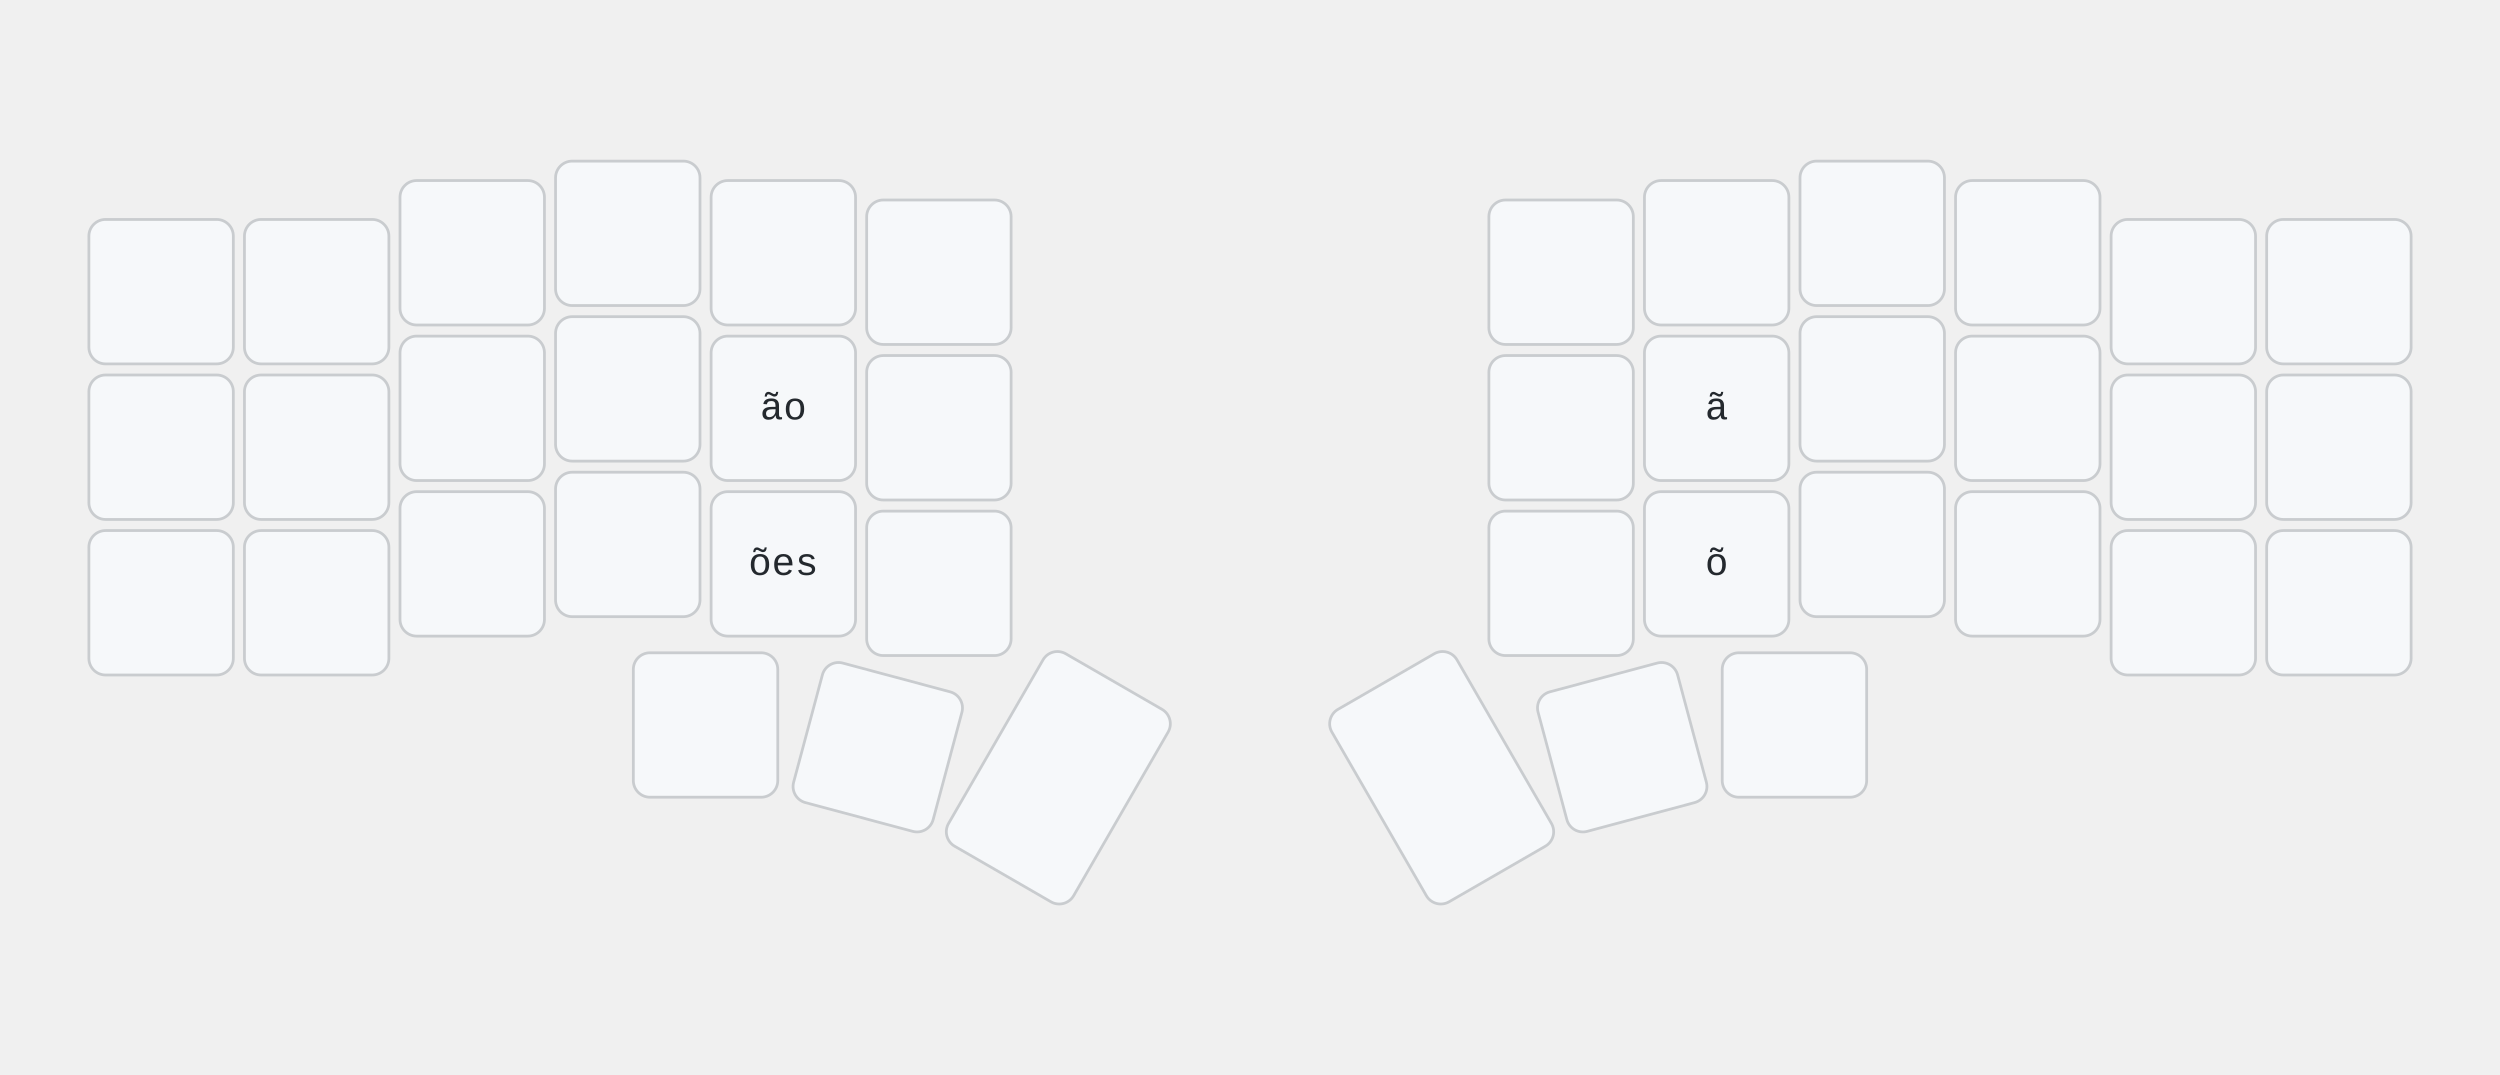
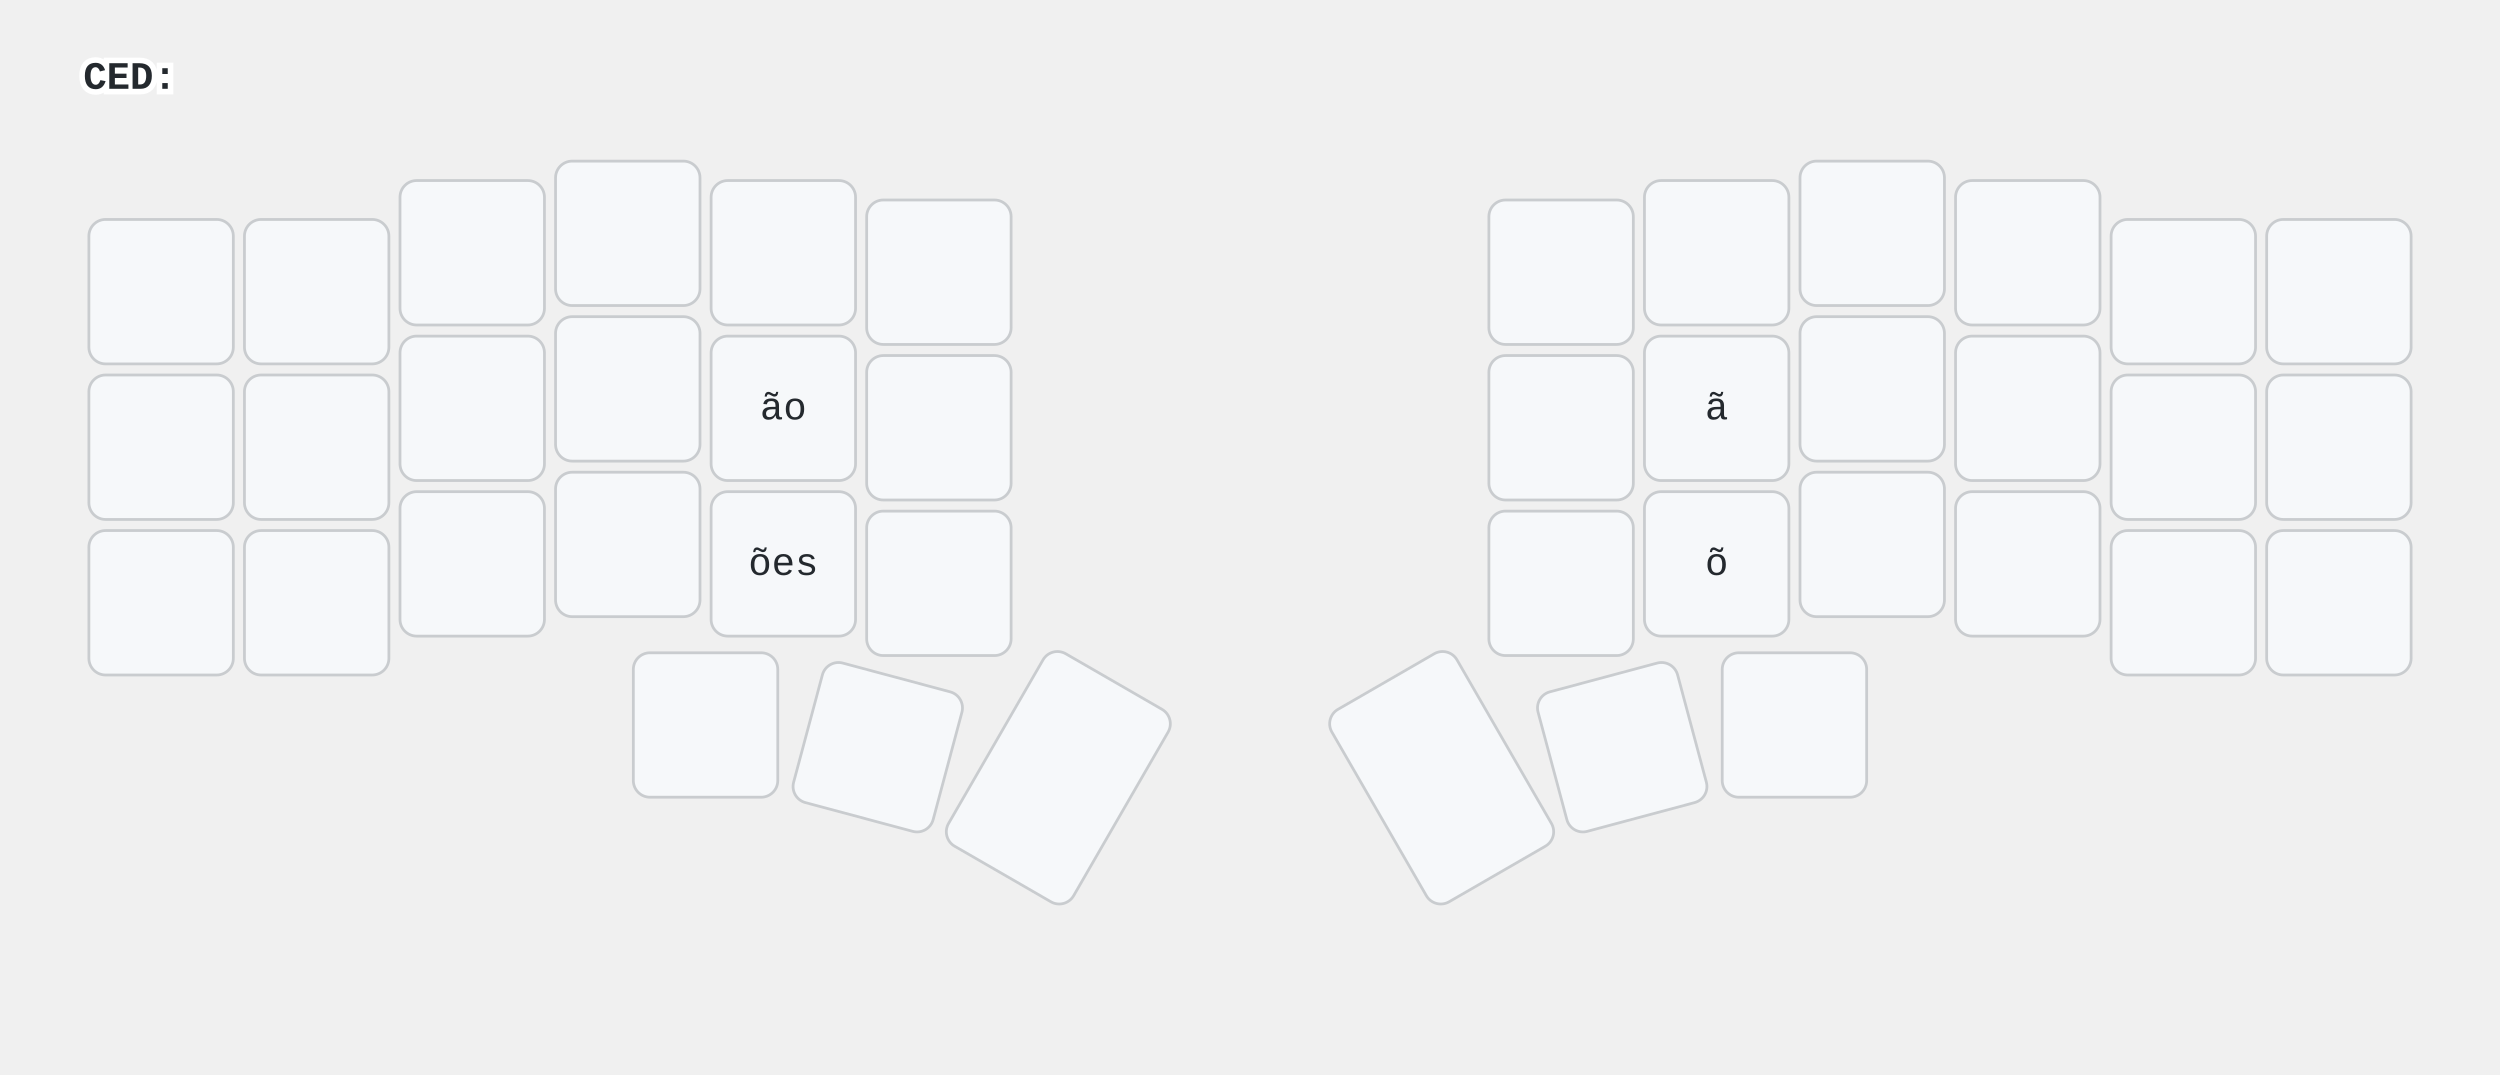
<svg xmlns="http://www.w3.org/2000/svg" width="900" height="387" viewBox="0 0 900 387" class="keymap">
  <style>/* inherit to force styles through use tags */
svg path {
    fill: inherit;
}

/* font and background color specifications */
svg.keymap {
    font-family: SFMono-Regular,Consolas,Liberation Mono,Menlo,monospace;
    font-size: 14px;
    font-kerning: normal;
    text-rendering: optimizeLegibility;
    fill: #24292e;
}

/* default key styling */
rect.key {
    fill: #f6f8fa;
}

rect.key, rect.combo {
    stroke: #c9cccf;
    stroke-width: 1;
}

/* default key side styling, only used is draw_key_sides is set */
rect.side {
    filter: brightness(90%);
}

/* color accent for combo boxes */
rect.combo, rect.combo-separate {
    fill: #cdf;
}

/* color accent for held keys */
rect.held, rect.combo.held {
    fill: #fdd;
}

/* color accent for ghost (optional) keys */
rect.ghost, rect.combo.ghost {
    stroke-dasharray: 4, 4;
    stroke-width: 2;
}

text {
    text-anchor: middle;
    dominant-baseline: middle;
}

/* styling for layer labels */
text.label {
    font-weight: bold;
    text-anchor: start;
    stroke: white;
    stroke-width: 4;
    paint-order: stroke;
}

/* styling for optional footer */
text.footer {
    text-anchor: end;
    dominant-baseline: auto;
    stroke: white;
    stroke-width: 4;
    paint-order: stroke;
}

/* styling for combo tap, and key non-tap label text */
text.combo, text.hold, text.shifted, text.left, text.right {
    font-size: 11px;
}

text.hold {
    text-anchor: middle;
    dominant-baseline: auto;
}

text.shifted {
    text-anchor: middle;
    dominant-baseline: hanging;
}

text.left {
    text-anchor: start;
}

text.right {
    text-anchor: end;
}

text.layer-activator {
    text-decoration: underline;
}

/* styling for hold/shifted label text in combo box */
text.combo.hold, text.combo.shifted, text.combo.left, text.combo.right {
    font-size: 8px;
}

/* lighter symbol for transparent keys */
text.trans {
    fill: #7b7e81;
}

/* styling for combo dendrons */
path.combo {
    stroke-width: 1;
    stroke: gray;
    fill: none;
}

/* Start Tabler Icons Cleanup */
/* cannot use height/width with glyphs */
.icon-tabler &gt; path {
    fill: inherit;
    stroke: inherit;
    stroke-width: 2;
}
/* hide tabler's default box */
.icon-tabler &gt; path[stroke="none"][fill="none"] {
    visibility: hidden;
}
/* End Tabler Icons Cleanup */
</style>
  <g transform="translate(30, 0)" class="layer-CED">
+     <text x="0" y="28" class="label" id="CED">CED:</text>
    <g transform="translate(0, 56)">
      <g transform="translate(28, 49)" class="key keypos-0">
        <rect rx="6" ry="6" x="-26" y="-26" width="52" height="52" class="key" />
      </g>
      <g transform="translate(84, 49)" class="key keypos-1">
        <rect rx="6" ry="6" x="-26" y="-26" width="52" height="52" class="key" />
      </g>
      <g transform="translate(140, 35)" class="key keypos-2">
        <rect rx="6" ry="6" x="-26" y="-26" width="52" height="52" class="key" />
      </g>
      <g transform="translate(196, 28)" class="key keypos-3">
        <rect rx="6" ry="6" x="-26" y="-26" width="52" height="52" class="key" />
      </g>
      <g transform="translate(252, 35)" class="key keypos-4">
        <rect rx="6" ry="6" x="-26" y="-26" width="52" height="52" class="key" />
      </g>
      <g transform="translate(308, 42)" class="key keypos-5">
        <rect rx="6" ry="6" x="-26" y="-26" width="52" height="52" class="key" />
      </g>
      <g transform="translate(532, 42)" class="key keypos-6">
        <rect rx="6" ry="6" x="-26" y="-26" width="52" height="52" class="key" />
      </g>
      <g transform="translate(588, 35)" class="key keypos-7">
        <rect rx="6" ry="6" x="-26" y="-26" width="52" height="52" class="key" />
      </g>
      <g transform="translate(644, 28)" class="key keypos-8">
        <rect rx="6" ry="6" x="-26" y="-26" width="52" height="52" class="key" />
      </g>
      <g transform="translate(700, 35)" class="key keypos-9">
        <rect rx="6" ry="6" x="-26" y="-26" width="52" height="52" class="key" />
      </g>
      <g transform="translate(756, 49)" class="key keypos-10">
        <rect rx="6" ry="6" x="-26" y="-26" width="52" height="52" class="key" />
      </g>
      <g transform="translate(812, 49)" class="key keypos-11">
        <rect rx="6" ry="6" x="-26" y="-26" width="52" height="52" class="key" />
      </g>
      <g transform="translate(28, 105)" class="key keypos-12">
        <rect rx="6" ry="6" x="-26" y="-26" width="52" height="52" class="key" />
      </g>
      <g transform="translate(84, 105)" class="key keypos-13">
        <rect rx="6" ry="6" x="-26" y="-26" width="52" height="52" class="key" />
      </g>
      <g transform="translate(140, 91)" class="key keypos-14">
        <rect rx="6" ry="6" x="-26" y="-26" width="52" height="52" class="key" />
      </g>
      <g transform="translate(196, 84)" class="key keypos-15">
        <rect rx="6" ry="6" x="-26" y="-26" width="52" height="52" class="key" />
      </g>
      <g transform="translate(252, 91)" class="key keypos-16">
        <rect rx="6" ry="6" x="-26" y="-26" width="52" height="52" class="key" />
        <text x="0" y="0" class="key tap">ão</text>
      </g>
      <g transform="translate(308, 98)" class="key keypos-17">
        <rect rx="6" ry="6" x="-26" y="-26" width="52" height="52" class="key" />
      </g>
      <g transform="translate(532, 98)" class="key keypos-18">
        <rect rx="6" ry="6" x="-26" y="-26" width="52" height="52" class="key" />
      </g>
      <g transform="translate(588, 91)" class="key keypos-19">
        <rect rx="6" ry="6" x="-26" y="-26" width="52" height="52" class="key" />
        <text x="0" y="0" class="key tap">ã</text>
      </g>
      <g transform="translate(644, 84)" class="key keypos-20">
        <rect rx="6" ry="6" x="-26" y="-26" width="52" height="52" class="key" />
      </g>
      <g transform="translate(700, 91)" class="key keypos-21">
        <rect rx="6" ry="6" x="-26" y="-26" width="52" height="52" class="key" />
      </g>
      <g transform="translate(756, 105)" class="key keypos-22">
        <rect rx="6" ry="6" x="-26" y="-26" width="52" height="52" class="key" />
      </g>
      <g transform="translate(812, 105)" class="key keypos-23">
        <rect rx="6" ry="6" x="-26" y="-26" width="52" height="52" class="key" />
      </g>
      <g transform="translate(28, 161)" class="key keypos-24">
        <rect rx="6" ry="6" x="-26" y="-26" width="52" height="52" class="key" />
      </g>
      <g transform="translate(84, 161)" class="key keypos-25">
        <rect rx="6" ry="6" x="-26" y="-26" width="52" height="52" class="key" />
      </g>
      <g transform="translate(140, 147)" class="key keypos-26">
        <rect rx="6" ry="6" x="-26" y="-26" width="52" height="52" class="key" />
      </g>
      <g transform="translate(196, 140)" class="key keypos-27">
        <rect rx="6" ry="6" x="-26" y="-26" width="52" height="52" class="key" />
      </g>
      <g transform="translate(252, 147)" class="key keypos-28">
        <rect rx="6" ry="6" x="-26" y="-26" width="52" height="52" class="key" />
        <text x="0" y="0" class="key tap">ões</text>
      </g>
      <g transform="translate(308, 154)" class="key keypos-29">
        <rect rx="6" ry="6" x="-26" y="-26" width="52" height="52" class="key" />
      </g>
      <g transform="translate(532, 154)" class="key keypos-30">
        <rect rx="6" ry="6" x="-26" y="-26" width="52" height="52" class="key" />
      </g>
      <g transform="translate(588, 147)" class="key keypos-31">
        <rect rx="6" ry="6" x="-26" y="-26" width="52" height="52" class="key" />
        <text x="0" y="0" class="key tap">õ</text>
      </g>
      <g transform="translate(644, 140)" class="key keypos-32">
        <rect rx="6" ry="6" x="-26" y="-26" width="52" height="52" class="key" />
      </g>
      <g transform="translate(700, 147)" class="key keypos-33">
        <rect rx="6" ry="6" x="-26" y="-26" width="52" height="52" class="key" />
      </g>
      <g transform="translate(756, 161)" class="key keypos-34">
        <rect rx="6" ry="6" x="-26" y="-26" width="52" height="52" class="key" />
      </g>
      <g transform="translate(812, 161)" class="key keypos-35">
        <rect rx="6" ry="6" x="-26" y="-26" width="52" height="52" class="key" />
      </g>
      <g transform="translate(224, 205)" class="key keypos-36">
        <rect rx="6" ry="6" x="-26" y="-26" width="52" height="52" class="key" />
      </g>
      <g transform="translate(286, 213) rotate(15.0)" class="key keypos-37">
        <rect rx="6" ry="6" x="-26" y="-26" width="52" height="52" class="key" />
      </g>
      <g transform="translate(351, 224) rotate(30.0)" class="key keypos-38">
        <rect rx="6" ry="6" x="-26" y="-40" width="52" height="80" class="key" />
      </g>
      <g transform="translate(489, 224) rotate(-30.0)" class="key keypos-39">
        <rect rx="6" ry="6" x="-26" y="-40" width="52" height="80" class="key" />
      </g>
      <g transform="translate(554, 213) rotate(-15.0)" class="key keypos-40">
        <rect rx="6" ry="6" x="-26" y="-26" width="52" height="52" class="key" />
      </g>
      <g transform="translate(616, 205)" class="key keypos-41">
        <rect rx="6" ry="6" x="-26" y="-26" width="52" height="52" class="key" />
      </g>
    </g>
  </g>
</svg>
